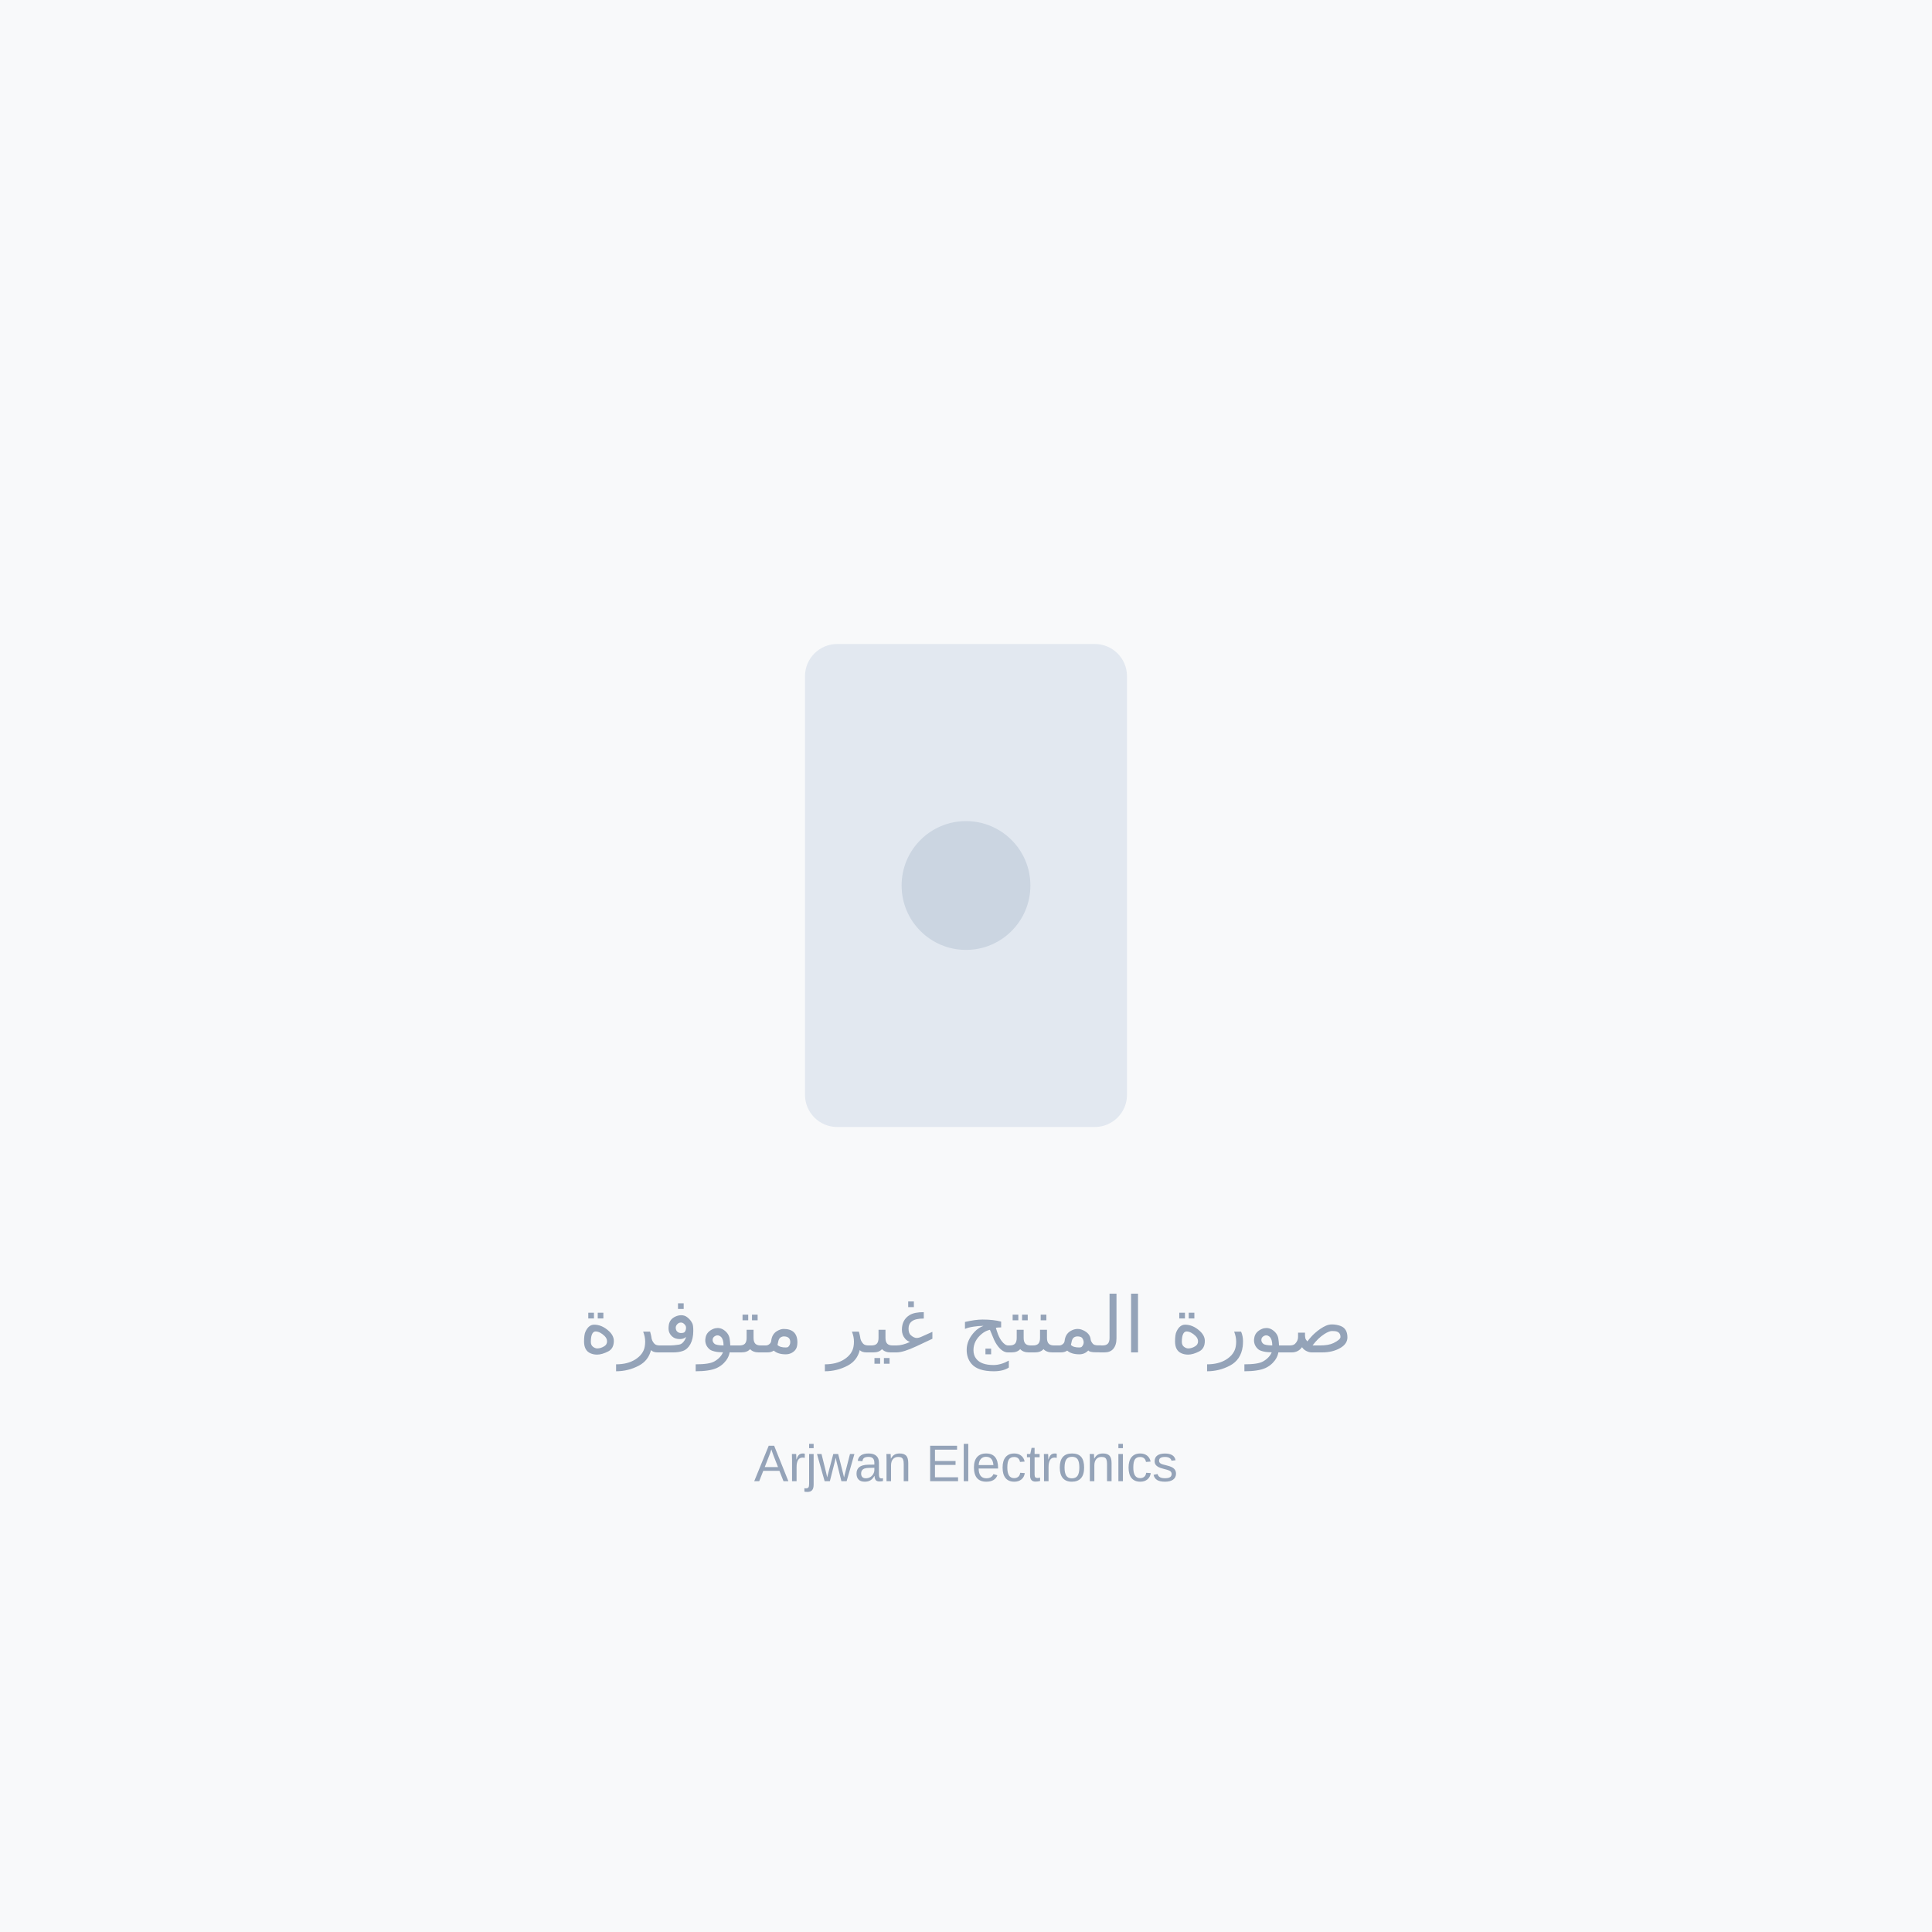
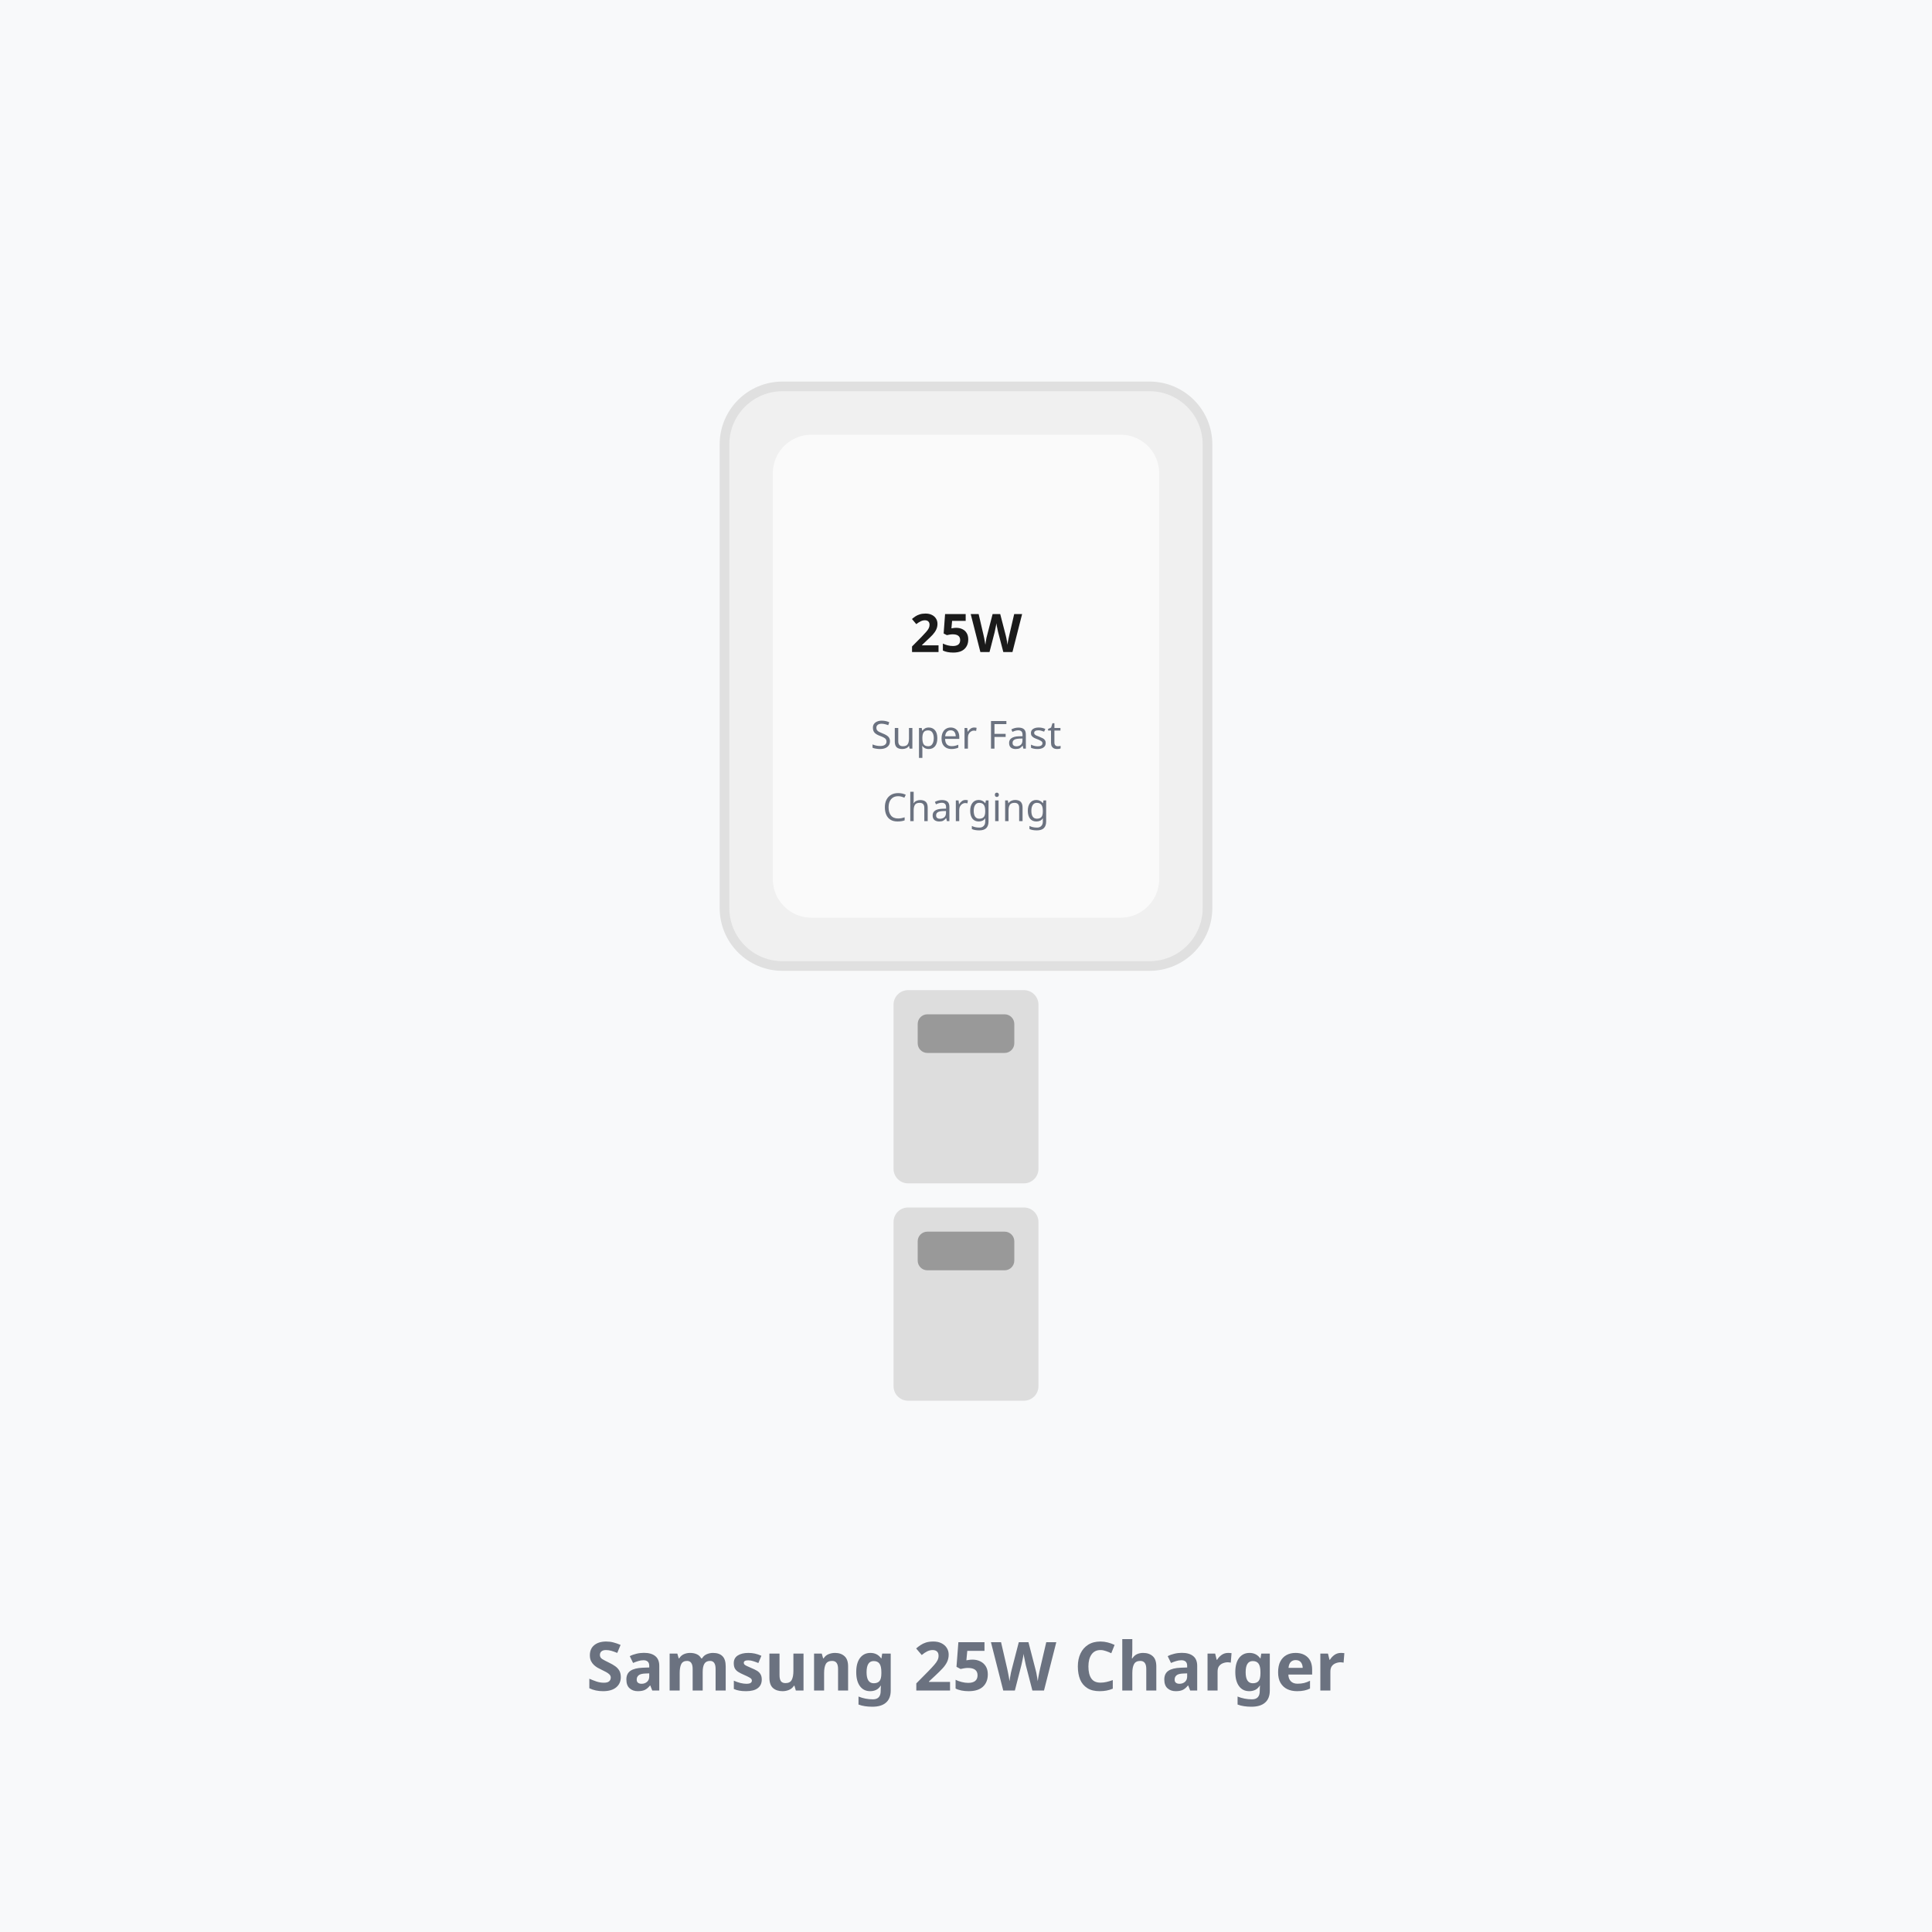
- <svg xmlns="http://www.w3.org/2000/svg" width="600" height="600">
-   <rect width="100%" height="100%" fill="#f8f9fa" />
-   <rect x="250" y="200" width="100" height="150" rx="10" fill="#e2e8f0" />
-   <circle cx="300" cy="275" r="20" fill="#cbd5e1" />
-   <text x="50%" y="420" font-family="Arial, sans-serif" font-size="24" fill="#94a3b8" text-anchor="middle">صورة المنتج غير متوفرة</text>
-   <text x="50%" y="460" font-family="Arial, sans-serif" font-size="16" fill="#94a3b8" text-anchor="middle">Arjwan Electronics</text>
+ <svg xmlns="http://www.w3.org/2000/svg" viewBox="0 0 400 400" fill="none">
+   <rect width="400" height="400" fill="#F8F9FA" />
+   <g transform="translate(130,60)">
+     <rect x="20" y="20" width="100" height="120" rx="12" fill="#F0F0F0" stroke="#E0E0E0" stroke-width="2" />
+     <rect x="30" y="30" width="80" height="100" rx="8" fill="#FAFAFA" />
+     <rect x="55" y="145" width="30" height="40" rx="3" fill="#DDD" />
+     <rect x="60" y="150" width="20" height="8" rx="2" fill="#999" />
+     <rect x="55" y="190" width="30" height="40" rx="3" fill="#DDD" />
+     <rect x="60" y="195" width="20" height="8" rx="2" fill="#999" />
+     <text x="70" y="75" text-anchor="middle" fill="#1A1A1A" font-size="11" font-family="system-ui" font-weight="700">25W</text>
+     <text x="70" y="95" text-anchor="middle" fill="#6B7280" font-size="8" font-family="system-ui">Super Fast</text>
+     <text x="70" y="110" text-anchor="middle" fill="#6B7280" font-size="8" font-family="system-ui">Charging</text>
+   </g>
+   <text x="200" y="350" text-anchor="middle" fill="#6B7280" font-size="14" font-family="system-ui" font-weight="600">Samsung 25W Charger</text>
</svg>
